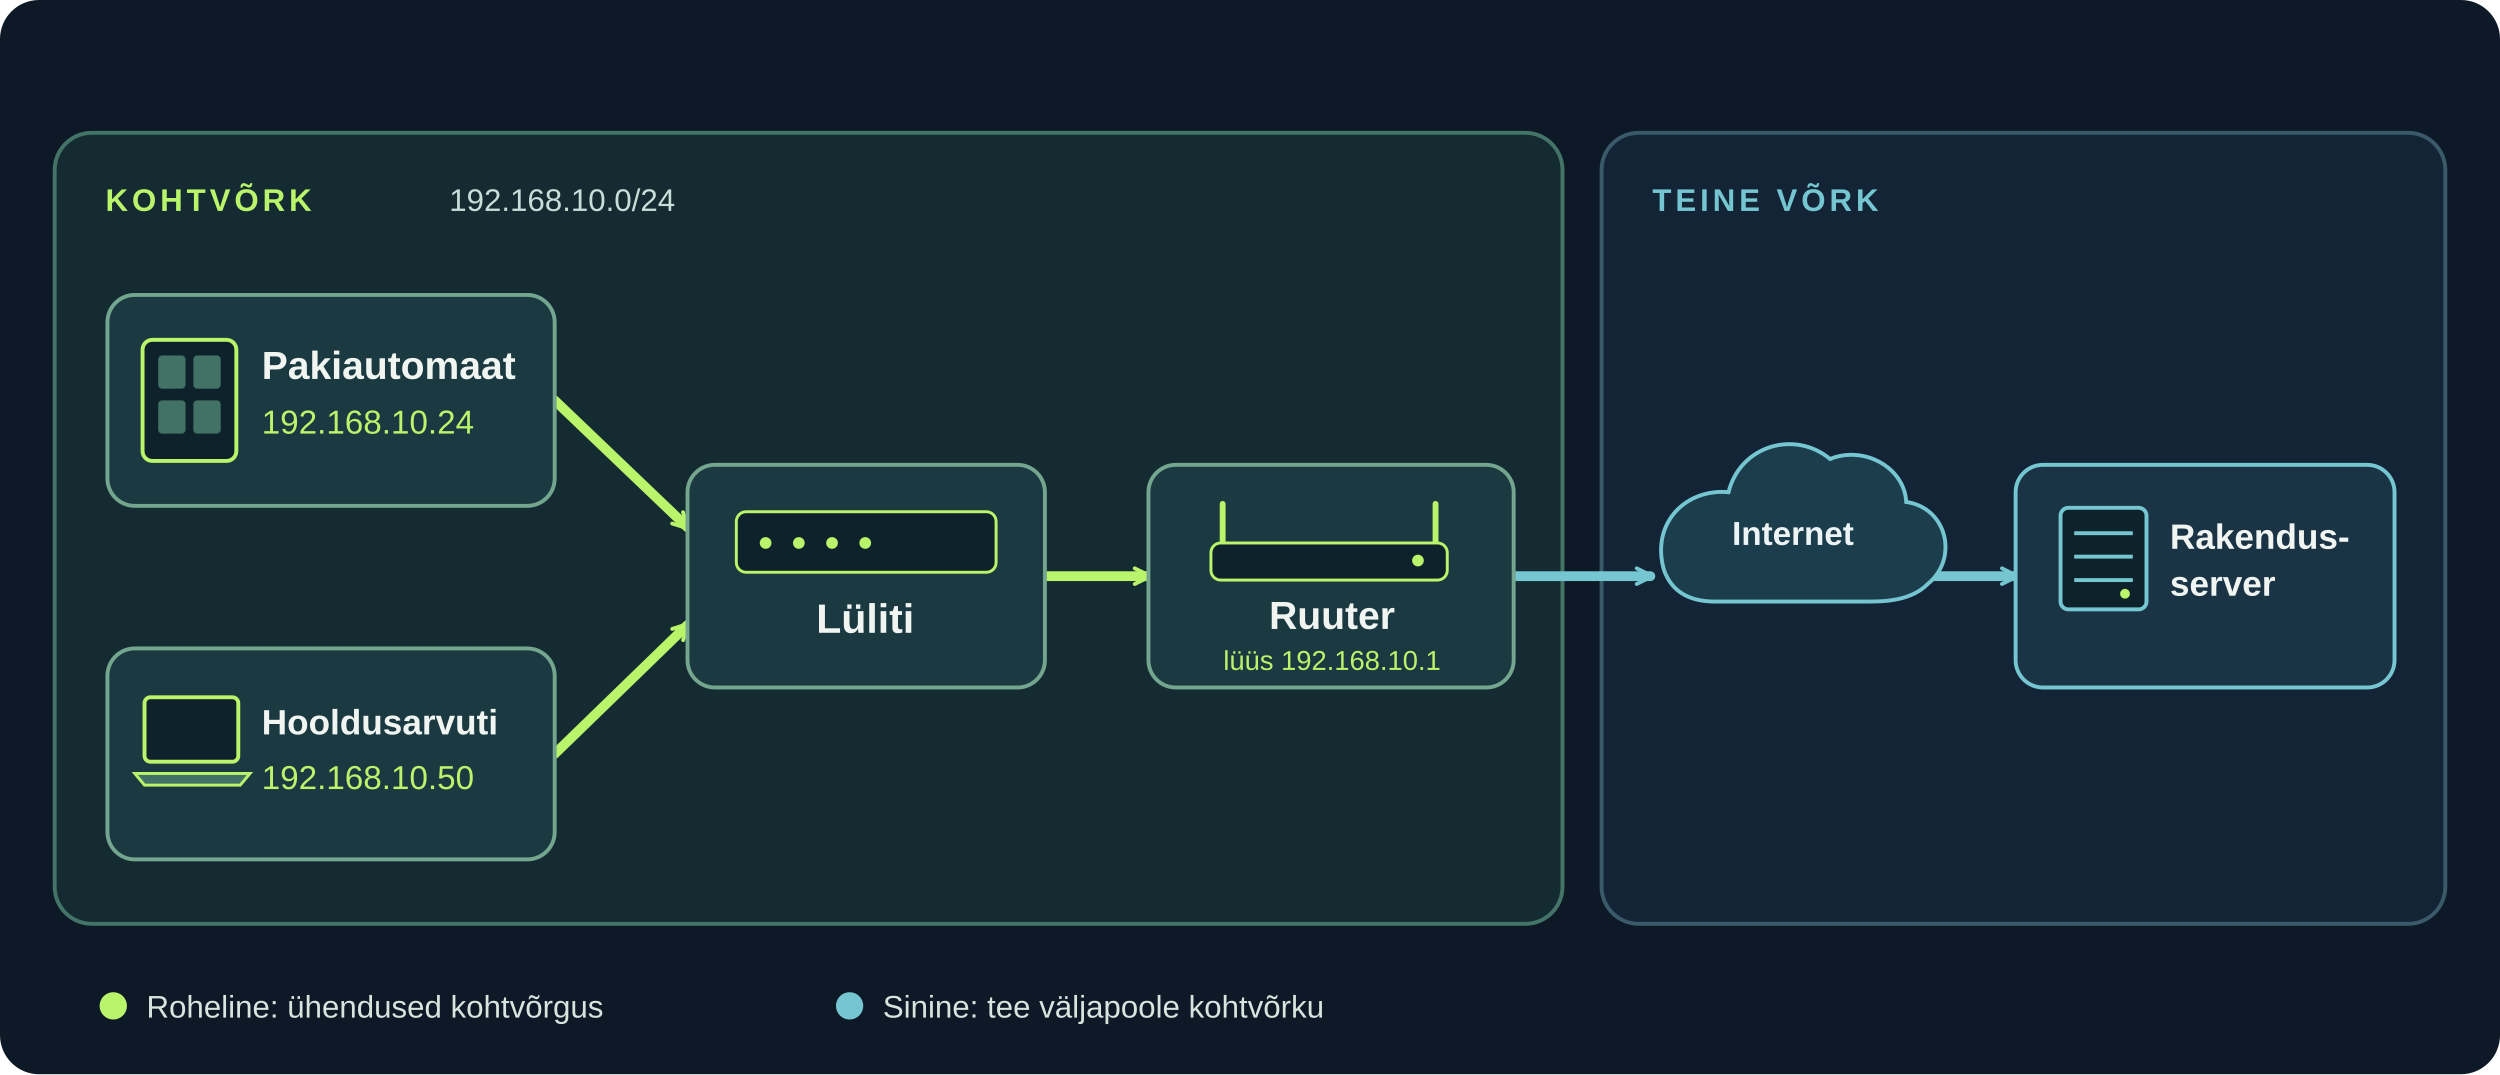
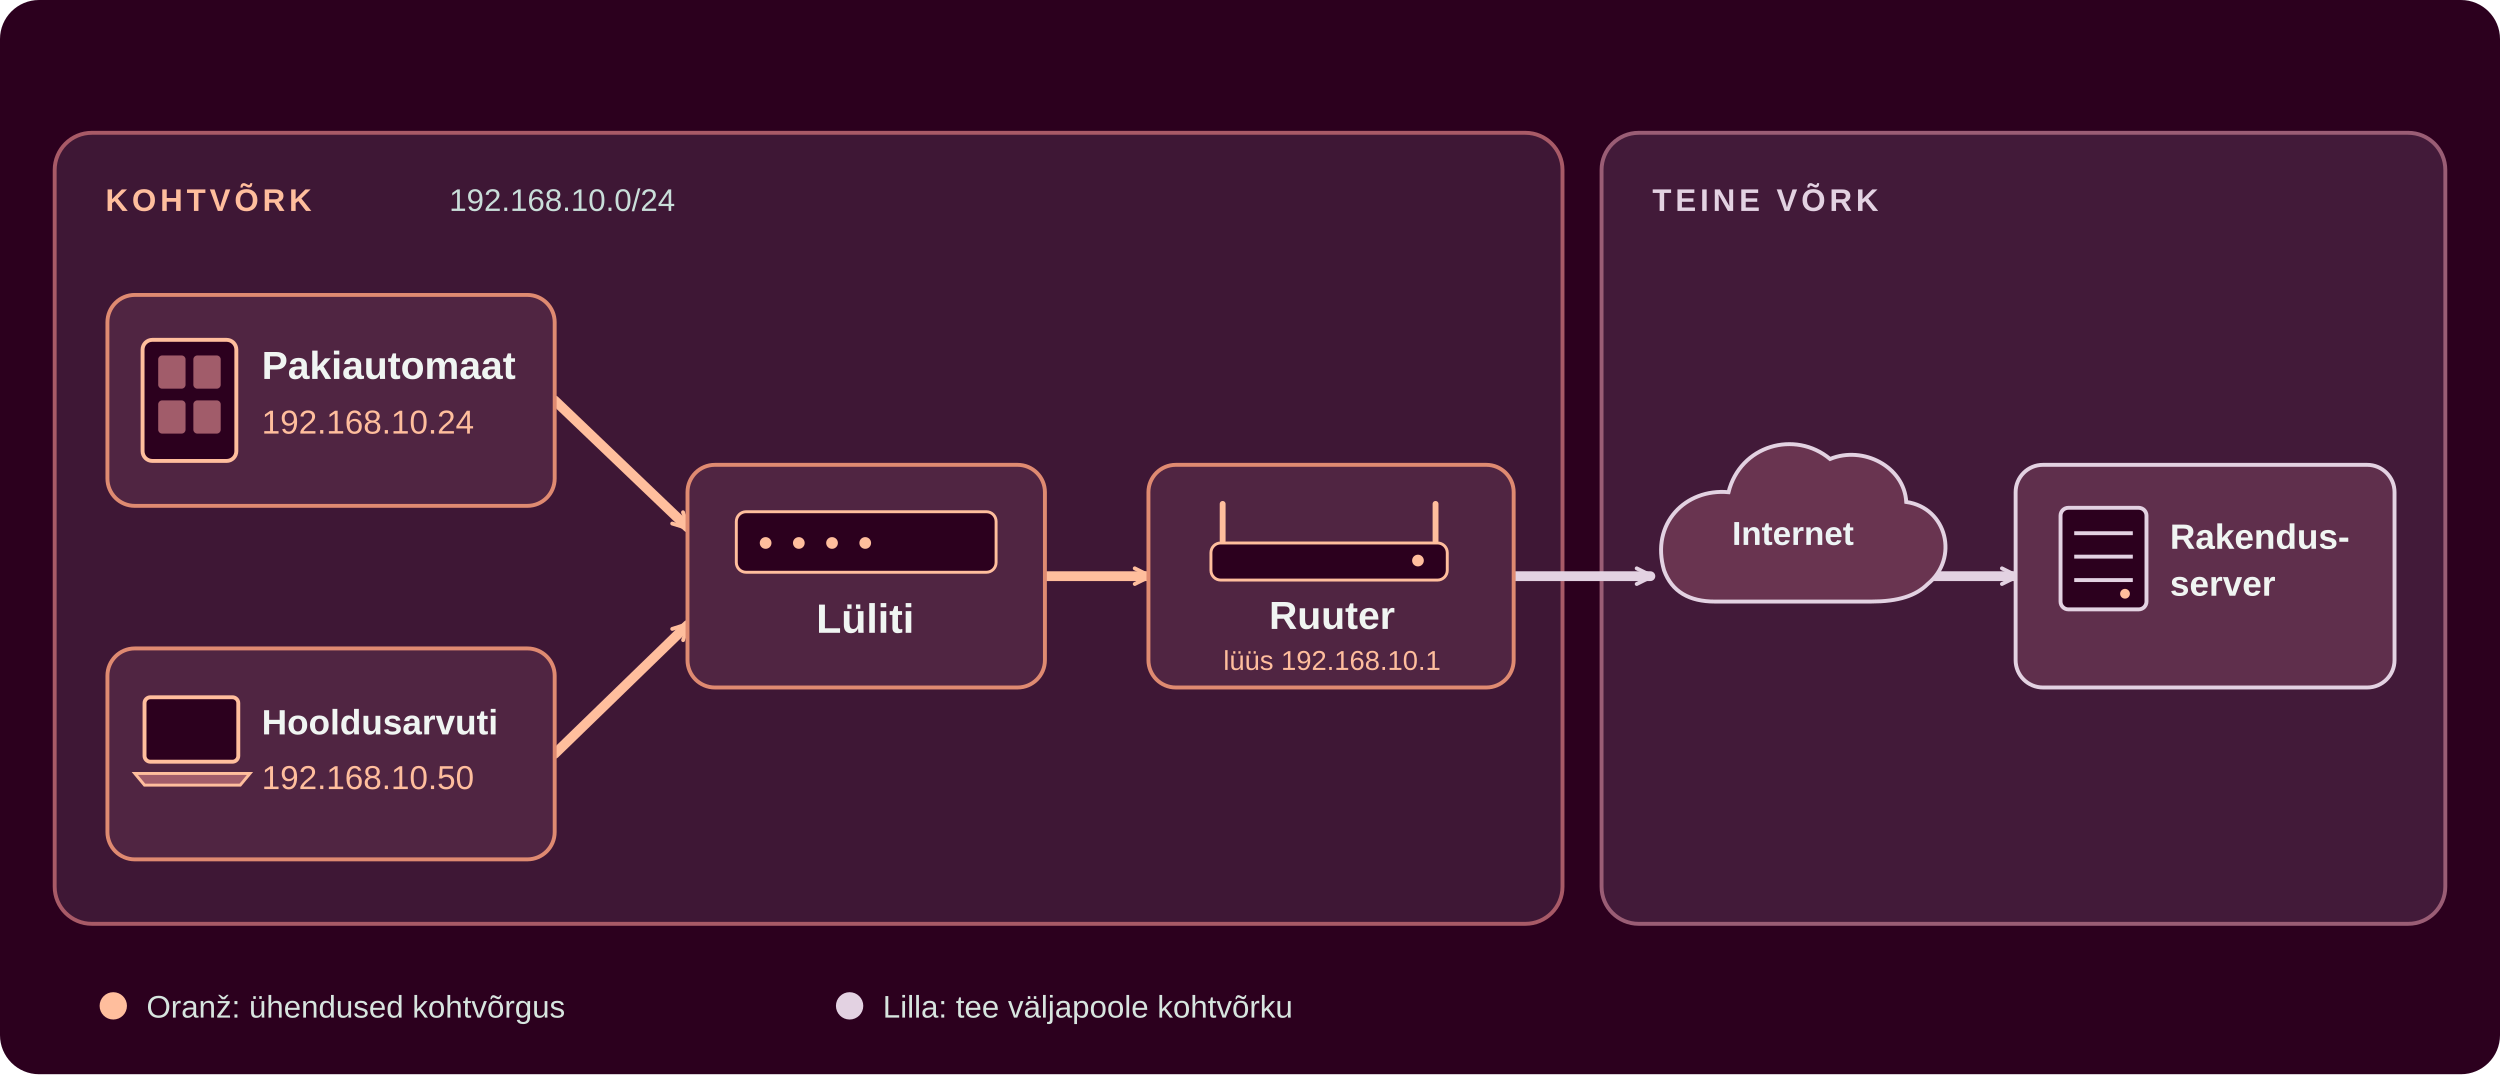
<svg xmlns="http://www.w3.org/2000/svg" width="1280" height="550" viewBox="0 0 1280 550" role="img" aria-labelledby="topology-title topology-desc">
  <defs>
    <marker id="local-arrow" markerWidth="10" markerHeight="10" refX="8" refY="5" orient="auto" markerUnits="userSpaceOnUse">
-       <path d="M1 1 L9 5 L1 9" fill="none" stroke="#b9f46b" stroke-width="2" stroke-linecap="round" stroke-linejoin="round" />
+       <path d="M1 1 L9 5 L1 9" fill="none" stroke="#ffbe9d" stroke-width="2" stroke-linecap="round" stroke-linejoin="round" />
    </marker>
    <marker id="remote-arrow" markerWidth="10" markerHeight="10" refX="8" refY="5" orient="auto" markerUnits="userSpaceOnUse">
-       <path d="M1 1 L9 5 L1 9" fill="none" stroke="#75c6d1" stroke-width="2" stroke-linecap="round" stroke-linejoin="round" />
+       <path d="M1 1 L9 5 L1 9" fill="none" stroke="#e3d2e2" stroke-width="2" stroke-linecap="round" stroke-linejoin="round" />
    </marker>
  </defs>
-   <rect width="1280" height="550" rx="20" fill="#0d1926" />
-   <rect x="28" y="68" width="772" height="405" rx="19" fill="#142b32" stroke="#447468" stroke-width="2" />
-   <rect x="820" y="68" width="432" height="405" rx="19" fill="#122435" stroke="#3a5969" stroke-width="2" />
-   <text x="54" y="108" fill="#b9f46b" font-size="16" font-family="Arial, sans-serif" font-weight="700" letter-spacing="2">KOHTVÕRK</text>
+   <rect width="1280" height="550" rx="20" fill="#2c001e" />
+   <rect x="28" y="68" width="772" height="405" rx="19" fill="#3e1735" stroke="#a85a67" stroke-width="2" />
+   <rect x="820" y="68" width="432" height="405" rx="19" fill="#421a39" stroke="#9a5d75" stroke-width="2" />
+   <text x="54" y="108" fill="#ffbe9d" font-size="16" font-family="Arial, sans-serif" font-weight="700" letter-spacing="2">KOHTVÕRK</text>
  <text x="230" y="108" fill="#c9ded9" font-size="16" font-family="Arial, sans-serif">192.168.10.0/24</text>
-   <text x="846" y="108" fill="#75c6d1" font-size="16" font-family="Arial, sans-serif" font-weight="700" letter-spacing="2">TEINE VÕRK</text>
-   <path d="M284 205 L352 270" fill="none" stroke="#b9f46b" stroke-width="5" stroke-linecap="round" marker-end="url(#local-arrow)" />
-   <path d="M284 386 L352 320" fill="none" stroke="#b9f46b" stroke-width="5" stroke-linecap="round" marker-end="url(#local-arrow)" />
-   <path d="M535 295 L588 295" fill="none" stroke="#b9f46b" stroke-width="5" stroke-linecap="round" marker-end="url(#local-arrow)" />
-   <path d="M775 295 L845 295" fill="none" stroke="#75c6d1" stroke-width="5" stroke-linecap="round" marker-end="url(#remote-arrow)" />
-   <path d="M984 295 L1032 295" fill="none" stroke="#75c6d1" stroke-width="5" stroke-linecap="round" marker-end="url(#remote-arrow)" />
-   <rect x="55" y="151" width="229" height="108" rx="14" fill="#1b3940" stroke="#73a58f" stroke-width="2" />
-   <rect x="73" y="174" width="48" height="62" rx="5" fill="#0e222b" stroke="#b9f46b" stroke-width="2" />
-   <rect x="81" y="182" width="14" height="17" rx="2" fill="#427266" />
-   <rect x="99" y="182" width="14" height="17" rx="2" fill="#427266" />
-   <rect x="81" y="205" width="14" height="17" rx="2" fill="#427266" />
-   <rect x="99" y="205" width="14" height="17" rx="2" fill="#427266" />
+   <text x="846" y="108" fill="#e3d2e2" font-size="16" font-family="Arial, sans-serif" font-weight="700" letter-spacing="2">TEINE VÕRK</text>
+   <path d="M284 205 L352 270" fill="none" stroke="#ffbe9d" stroke-width="5" stroke-linecap="round" marker-end="url(#local-arrow)" />
+   <path d="M284 386 L352 320" fill="none" stroke="#ffbe9d" stroke-width="5" stroke-linecap="round" marker-end="url(#local-arrow)" />
+   <path d="M535 295 L588 295" fill="none" stroke="#ffbe9d" stroke-width="5" stroke-linecap="round" marker-end="url(#local-arrow)" />
+   <path d="M775 295 L845 295" fill="none" stroke="#e3d2e2" stroke-width="5" stroke-linecap="round" marker-end="url(#remote-arrow)" />
+   <path d="M984 295 L1032 295" fill="none" stroke="#e3d2e2" stroke-width="5" stroke-linecap="round" marker-end="url(#remote-arrow)" />
+   <rect x="55" y="151" width="229" height="108" rx="14" fill="#502542" stroke="#df8a71" stroke-width="2" />
+   <rect x="73" y="174" width="48" height="62" rx="5" fill="#2c001e" stroke="#ffbe9d" stroke-width="2" />
+   <rect x="81" y="182" width="14" height="17" rx="2" fill="#a15c6a" />
+   <rect x="99" y="182" width="14" height="17" rx="2" fill="#a15c6a" />
+   <rect x="81" y="205" width="14" height="17" rx="2" fill="#a15c6a" />
+   <rect x="99" y="205" width="14" height="17" rx="2" fill="#a15c6a" />
  <text x="134" y="194" fill="#f0f5f2" font-size="20" font-family="Arial, sans-serif" font-weight="700">Pakiautomaat</text>
-   <text x="134" y="222" fill="#b9f46b" font-size="17" font-family="Arial, sans-serif">192.168.10.24</text>
-   <rect x="55" y="332" width="229" height="108" rx="14" fill="#1b3940" stroke="#73a58f" stroke-width="2" />
-   <rect x="74" y="357" width="48" height="33" rx="3" fill="#0e222b" stroke="#b9f46b" stroke-width="2" />
-   <path d="M69 396 H128 L123 402 H74 Z" fill="#427266" stroke="#b9f46b" stroke-width="1.5" />
+   <text x="134" y="222" fill="#ffbe9d" font-size="17" font-family="Arial, sans-serif">192.168.10.24</text>
+   <rect x="55" y="332" width="229" height="108" rx="14" fill="#502542" stroke="#df8a71" stroke-width="2" />
+   <rect x="74" y="357" width="48" height="33" rx="3" fill="#2c001e" stroke="#ffbe9d" stroke-width="2" />
+   <path d="M69 396 H128 L123 402 H74 Z" fill="#a15c6a" stroke="#ffbe9d" stroke-width="1.5" />
  <text x="134" y="376" fill="#f0f5f2" font-size="18" font-family="Arial, sans-serif" font-weight="700">Hooldusarvuti</text>
-   <text x="134" y="404" fill="#b9f46b" font-size="17" font-family="Arial, sans-serif">192.168.10.50</text>
-   <rect x="352" y="238" width="183" height="114" rx="14" fill="#1b3940" stroke="#73a58f" stroke-width="2" />
-   <rect x="377" y="262" width="133" height="31" rx="5" fill="#0e222b" stroke="#b9f46b" stroke-width="1.5" />
-   <circle cx="392" cy="278" r="3" fill="#b9f46b" />
-   <circle cx="409" cy="278" r="3" fill="#b9f46b" />
-   <circle cx="426" cy="278" r="3" fill="#b9f46b" />
-   <circle cx="443" cy="278" r="3" fill="#b9f46b" />
+   <text x="134" y="404" fill="#ffbe9d" font-size="17" font-family="Arial, sans-serif">192.168.10.50</text>
+   <rect x="352" y="238" width="183" height="114" rx="14" fill="#502542" stroke="#df8a71" stroke-width="2" />
+   <rect x="377" y="262" width="133" height="31" rx="5" fill="#2c001e" stroke="#ffbe9d" stroke-width="1.5" />
+   <circle cx="392" cy="278" r="3" fill="#ffbe9d" />
+   <circle cx="409" cy="278" r="3" fill="#ffbe9d" />
+   <circle cx="426" cy="278" r="3" fill="#ffbe9d" />
+   <circle cx="443" cy="278" r="3" fill="#ffbe9d" />
  <text x="443" y="324" text-anchor="middle" fill="#f0f5f2" font-size="21" font-family="Arial, sans-serif" font-weight="700">Lüliti</text>
-   <rect x="588" y="238" width="187" height="114" rx="14" fill="#1b3940" stroke="#73a58f" stroke-width="2" />
-   <path d="M626 277 V258 M735 277 V258" stroke="#b9f46b" stroke-width="3" stroke-linecap="round" />
-   <rect x="620" y="278" width="121" height="19" rx="5" fill="#0e222b" stroke="#b9f46b" stroke-width="1.5" />
-   <circle cx="726" cy="287" r="3" fill="#b9f46b" />
+   <rect x="588" y="238" width="187" height="114" rx="14" fill="#502542" stroke="#df8a71" stroke-width="2" />
+   <path d="M626 277 V258 M735 277 V258" stroke="#ffbe9d" stroke-width="3" stroke-linecap="round" />
+   <rect x="620" y="278" width="121" height="19" rx="5" fill="#2c001e" stroke="#ffbe9d" stroke-width="1.5" />
+   <circle cx="726" cy="287" r="3" fill="#ffbe9d" />
  <text x="682" y="322" text-anchor="middle" fill="#f0f5f2" font-size="20" font-family="Arial, sans-serif" font-weight="700">Ruuter</text>
-   <text x="682" y="343" text-anchor="middle" fill="#b9f46b" font-size="14" font-family="Arial, sans-serif">lüüs 192.168.10.1</text>
-   <path d="M852 292 C845 268 863 250 885 252 C891 228 919 220 937 235 C954 228 975 239 976 257 C997 260 1003 286 987 299 C981 305 972 308 958 308 H878 C865 308 856 303 852 292 Z" fill="#1b3d4c" stroke="#75c6d1" stroke-width="2" />
+   <text x="682" y="343" text-anchor="middle" fill="#ffbe9d" font-size="14" font-family="Arial, sans-serif">lüüs 192.168.10.1</text>
+   <path d="M852 292 C845 268 863 250 885 252 C891 228 919 220 937 235 C954 228 975 239 976 257 C997 260 1003 286 987 299 C981 305 972 308 958 308 H878 C865 308 856 303 852 292 Z" fill="#693450" stroke="#e3d2e2" stroke-width="2" />
  <text x="918" y="279" text-anchor="middle" fill="#edf4f5" font-size="17" font-family="Arial, sans-serif" font-weight="700">Internet</text>
-   <rect x="1032" y="238" width="194" height="114" rx="14" fill="#1a3445" stroke="#75c6d1" stroke-width="2" />
-   <rect x="1055" y="260" width="44" height="52" rx="4" fill="#0e222b" stroke="#75c6d1" stroke-width="2" />
-   <path d="M1062 273 H1092 M1062 285 H1092 M1062 297 H1092" stroke="#75c6d1" stroke-width="2" />
-   <circle cx="1088" cy="304" r="2.5" fill="#b9f46b" />
+   <rect x="1032" y="238" width="194" height="114" rx="14" fill="#5f2f4c" stroke="#e3d2e2" stroke-width="2" />
+   <rect x="1055" y="260" width="44" height="52" rx="4" fill="#2c001e" stroke="#e3d2e2" stroke-width="2" />
+   <path d="M1062 273 H1092 M1062 285 H1092 M1062 297 H1092" stroke="#e3d2e2" stroke-width="2" />
+   <circle cx="1088" cy="304" r="2.5" fill="#ffbe9d" />
  <text x="1111" y="281" fill="#f0f5f2" font-size="18" font-family="Arial, sans-serif" font-weight="700">Rakendus-</text>
  <text x="1111" y="305" fill="#f0f5f2" font-size="18" font-family="Arial, sans-serif" font-weight="700">server</text>
-   <circle cx="58" cy="515" r="7" fill="#b9f46b" />
-   <text x="75" y="521" fill="#d7e5df" font-size="16" font-family="Arial, sans-serif">Roheline: ühendused kohtvõrgus</text>
-   <circle cx="435" cy="515" r="7" fill="#75c6d1" />
-   <text x="452" y="521" fill="#d7e5df" font-size="16" font-family="Arial, sans-serif">Sinine: tee väljapoole kohtvõrku</text>
+   <circle cx="58" cy="515" r="7" fill="#ffbe9d" />
+   <text x="75" y="521" fill="#d7e5df" font-size="16" font-family="Arial, sans-serif">Oranž: ühendused kohtvõrgus</text>
+   <circle cx="435" cy="515" r="7" fill="#e3d2e2" />
+   <text x="452" y="521" fill="#d7e5df" font-size="16" font-family="Arial, sans-serif">Lilla: tee väljapoole kohtvõrku</text>
</svg>
